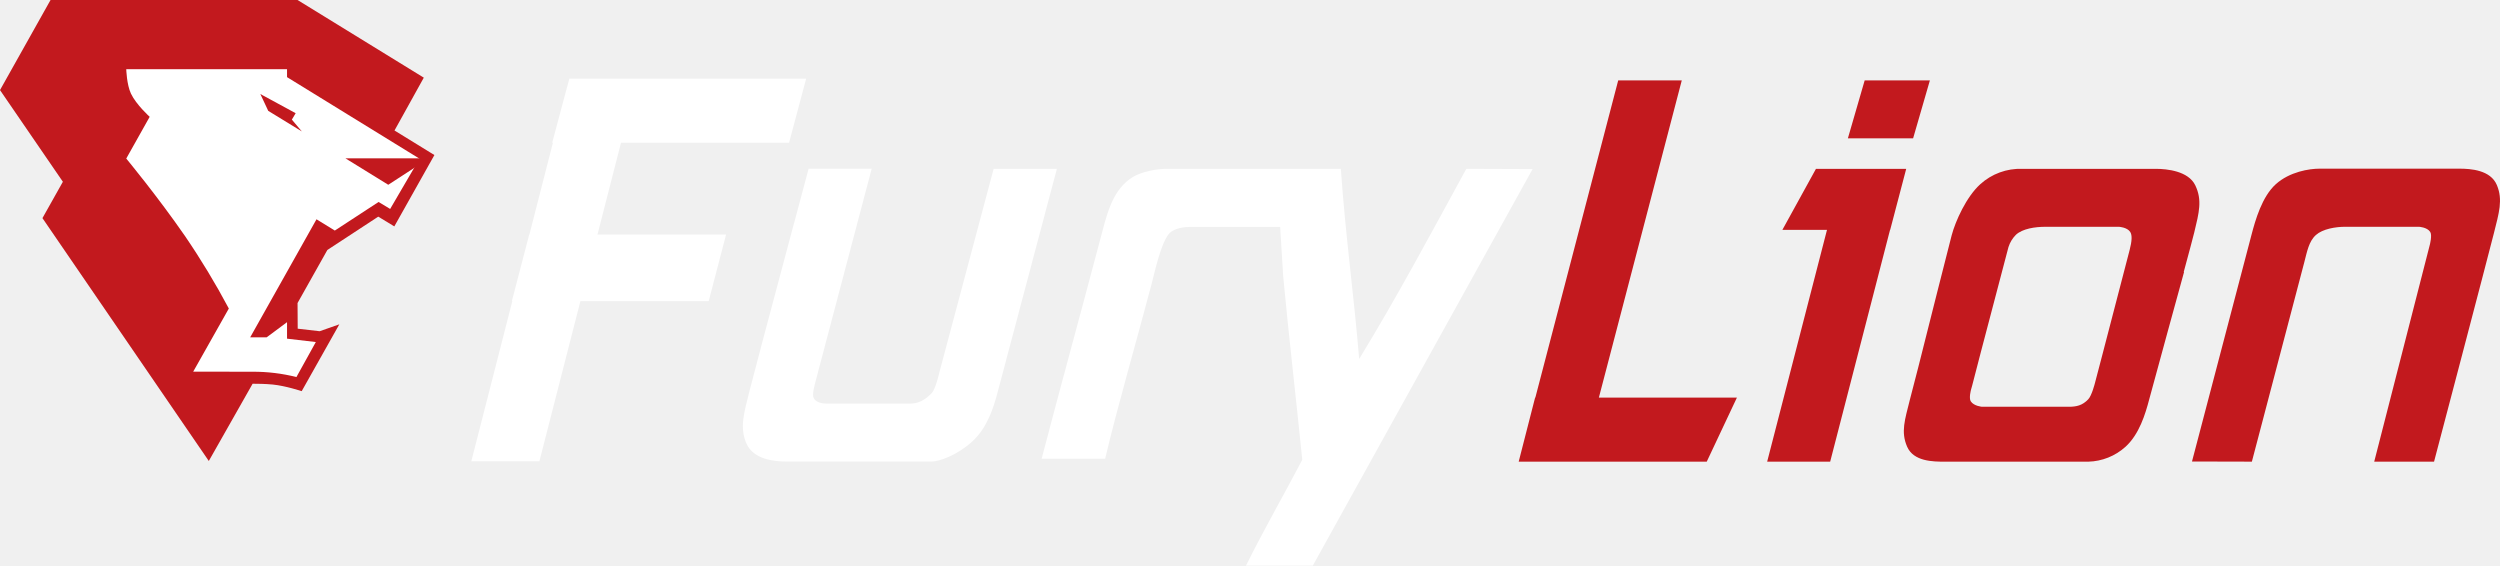
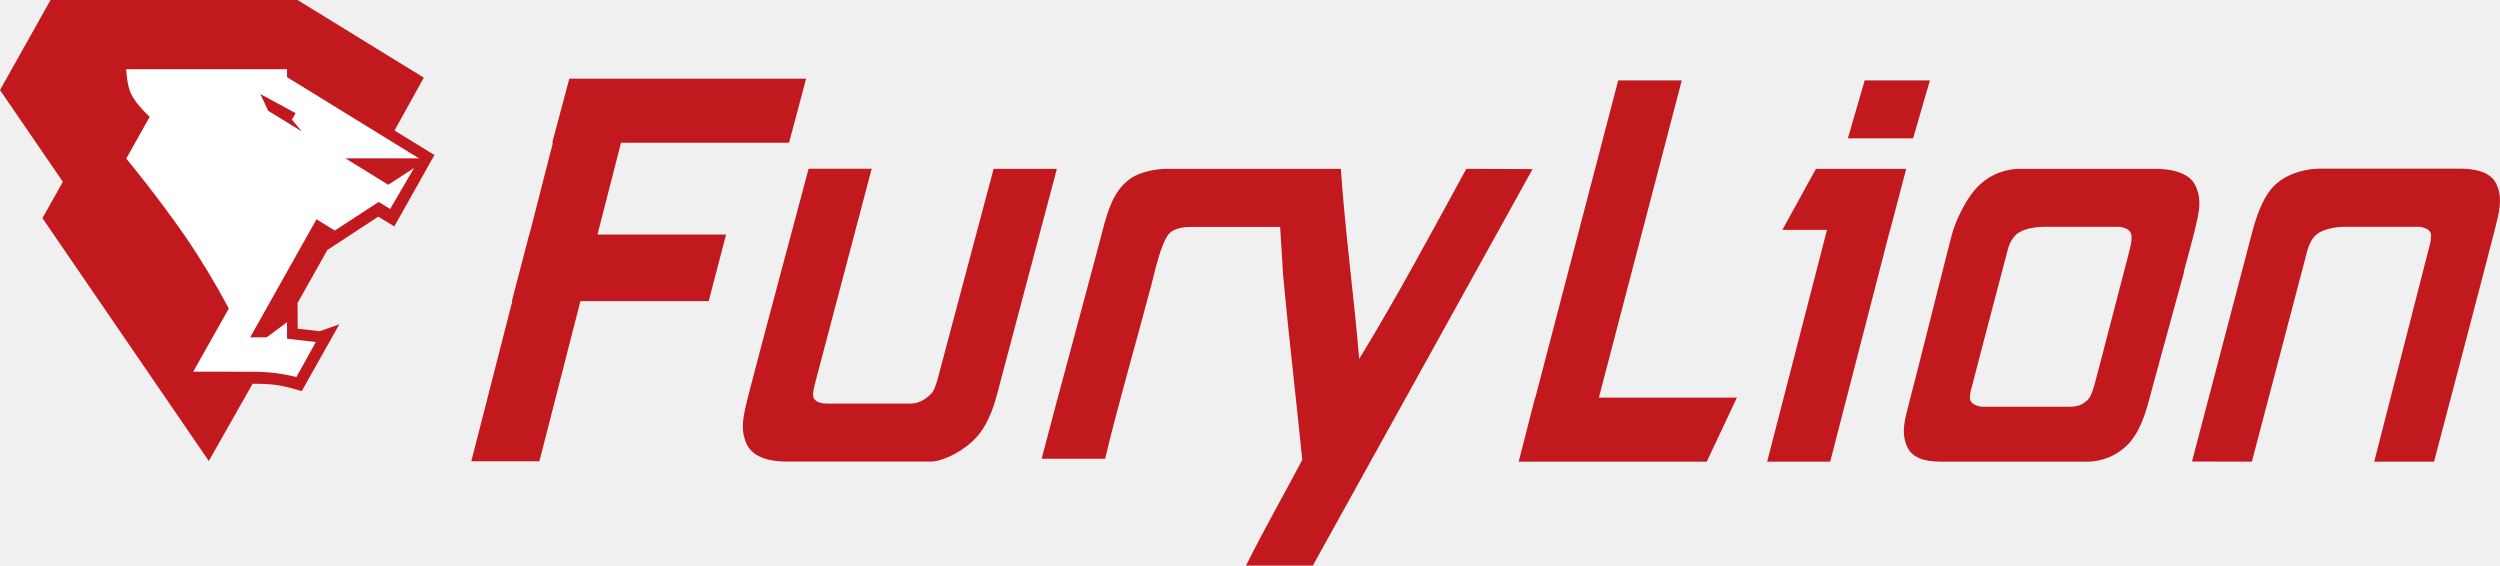
<svg xmlns="http://www.w3.org/2000/svg" width="221" height="50" viewBox="0 0 221 50" fill="none">
-   <path fill-rule="evenodd" clip-rule="evenodd" d="M69.751 12.62L71.261 6.957H56.346H50.328L48.815 12.62H48.877L46.799 20.731H46.783L45.249 26.62H45.289L41.664 40.776H47.683L51.308 26.62H62.649L64.186 20.731H52.818L54.896 12.62H69.751Z" fill="white" />
-   <path fill-rule="evenodd" clip-rule="evenodd" d="M87.837 14.925L83.023 32.992C83.023 32.992 82.712 34.388 82.363 34.752C81.783 35.359 81.186 35.677 80.472 35.677H73.098C72.375 35.677 72.068 35.437 71.93 35.19C71.763 34.894 72.029 34.003 72.068 33.817L77.058 14.914H71.482C71.482 14.914 66.714 32.711 66.252 34.58C65.79 36.449 65.358 37.775 65.982 39.202C66.606 40.628 68.454 40.801 69.559 40.801H82.347C83.036 40.801 84.606 40.242 85.929 39.045C87.253 37.848 87.82 36.079 88.174 34.731C88.528 33.383 93.428 14.925 93.428 14.925H87.837Z" fill="white" />
+   <path fill-rule="evenodd" clip-rule="evenodd" d="M69.751 12.62L71.261 6.957H56.346H50.328L48.815 12.62H48.877L46.799 20.731H46.783L45.249 26.62H45.289L41.664 40.776H47.683L51.308 26.62H62.649L64.186 20.731H52.818L54.896 12.62H69.751Z" fill="#C2191E" />
+   <path fill-rule="evenodd" clip-rule="evenodd" d="M87.837 14.925L83.023 32.992C83.023 32.992 82.712 34.388 82.363 34.752C81.783 35.359 81.186 35.677 80.472 35.677H73.098C72.375 35.677 72.068 35.437 71.93 35.19C71.763 34.894 72.029 34.003 72.068 33.817L77.058 14.914H71.482C71.482 14.914 66.714 32.711 66.252 34.58C65.79 36.449 65.358 37.775 65.982 39.202C66.606 40.628 68.454 40.801 69.559 40.801H82.347C83.036 40.801 84.606 40.242 85.929 39.045C87.253 37.848 87.82 36.079 88.174 34.731C88.528 33.383 93.428 14.925 93.428 14.925H87.837Z" fill="#C2191E" />
  <path fill-rule="evenodd" clip-rule="evenodd" d="M199.065 40.81L203.7 23.18C203.941 22.269 204.092 21.336 204.732 20.77C205.326 20.244 206.439 20.047 207.32 20.047H213.839C213.839 20.047 214.56 20.082 214.833 20.505C215.016 20.791 214.8 21.622 214.8 21.622L209.881 40.81H215.17C215.17 40.81 220.033 22.339 220.468 20.586C220.903 18.834 221.278 17.669 220.719 16.35C220.16 15.031 218.426 14.91 217.404 14.91H205.043C204.143 14.91 202.412 15.18 201.188 16.277C199.964 17.375 199.375 19.454 199.043 20.718C198.711 21.983 193.772 40.797 193.772 40.797L199.065 40.81Z" fill="#C2191E" />
  <path fill-rule="evenodd" clip-rule="evenodd" d="M194.061 16.379C193.454 15.125 191.584 14.925 190.563 14.925H178.774C177.401 14.876 176.063 15.367 175.049 16.292C173.825 17.401 172.861 19.542 172.526 20.806C172.269 21.782 170.413 29.133 169.576 32.461C169.23 33.779 168.949 34.866 168.827 35.357C168.398 37.096 168.017 38.164 168.587 39.482C169.157 40.801 170.889 40.812 171.912 40.812H184.609C185.825 40.779 186.99 40.313 187.891 39.498C189.115 38.39 189.655 36.578 189.988 35.313C190.32 34.049 193.065 24.066 193.065 24.066L193.046 24.026C193.494 22.359 193.856 21.038 193.975 20.534C194.394 18.795 194.693 17.686 194.061 16.379ZM182.869 35.958H175.208C175.208 35.958 174.49 35.901 174.217 35.478C174.033 35.192 174.238 34.45 174.238 34.45L174.344 34.07L175.07 31.266L177.548 21.842C177.679 21.429 177.908 21.053 178.215 20.747C178.809 20.208 179.919 20.049 180.8 20.049H187.316C187.316 20.049 188.04 20.084 188.313 20.507C188.496 20.793 188.461 21.329 188.261 22.095C188.121 22.634 186.678 28.173 185.817 31.482L185.193 33.86C185.193 33.86 184.922 34.96 184.601 35.297C184.074 35.855 183.542 35.958 182.869 35.958Z" fill="#C2191E" />
-   <path fill-rule="evenodd" clip-rule="evenodd" d="M129.622 14.925C126.526 20.588 123.468 26.31 120.151 31.732C119.684 26.07 118.943 20.857 118.53 14.925H103.132C102.478 14.925 100.895 15.084 99.877 15.823C98.256 17.004 97.816 19.059 97.248 21.216C95.541 27.671 93.555 34.893 92.081 40.555H97.694C98.775 35.971 100.493 30.085 101.8 25.107C102.089 24.007 102.586 21.653 103.294 20.717C103.564 20.348 104.267 20.062 105.185 20.062H113.165L113.435 24.438C113.946 29.872 114.575 35.224 115.121 40.647C113.465 43.799 111.755 46.765 110.145 50.001H116.053L135.481 14.947L129.622 14.925Z" fill="white" />
+   <path fill-rule="evenodd" clip-rule="evenodd" d="M129.622 14.925C126.526 20.588 123.468 26.31 120.151 31.732C119.684 26.07 118.943 20.857 118.53 14.925H103.132C102.478 14.925 100.895 15.084 99.877 15.823C98.256 17.004 97.816 19.059 97.248 21.216C95.541 27.671 93.555 34.893 92.081 40.555H97.694C98.775 35.971 100.493 30.085 101.8 25.107C102.089 24.007 102.586 21.653 103.294 20.717C103.564 20.348 104.267 20.062 105.185 20.062H113.165L113.435 24.438C113.946 29.872 114.575 35.224 115.121 40.647C113.465 43.799 111.755 46.765 110.145 50.001H116.053L135.481 14.947L129.622 14.925Z" fill="#C2191E" />
  <path fill-rule="evenodd" clip-rule="evenodd" d="M150.876 40.811L153.543 35.149H141.34L148.669 7.105H143.05L135.724 35.149H135.703L134.252 40.811H139.871H150.887H150.898H150.876Z" fill="#C2191E" />
  <path fill-rule="evenodd" clip-rule="evenodd" d="M160.531 14.925L157.563 20.318H161.161H161.507L156.217 40.811H161.788L167.08 20.318H167.093L168.509 14.925H162.938H160.531Z" fill="#C2191E" />
  <path fill-rule="evenodd" clip-rule="evenodd" d="M164.838 7.105L163.352 12.229H169.119L170.602 7.105H164.838Z" fill="#C2191E" />
  <path fill-rule="evenodd" clip-rule="evenodd" d="M38.401 13.706L34.857 20.014L33.438 19.151L28.939 22.098L26.303 26.788L26.317 29.056L28.26 29.28L29.997 28.67L26.67 34.579C26.67 34.579 25.266 34.111 24.12 33.994C23.515 33.934 22.714 33.918 22.331 33.922L18.458 40.751L3.752 19.282L5.558 16.068L0 7.963L4.468 0H26.303L37.464 6.865L34.874 11.536L38.401 13.706Z" fill="#C2191E" />
  <path fill-rule="evenodd" clip-rule="evenodd" d="M11.161 14.016L13.232 10.326C13.232 10.326 12.04 9.255 11.577 8.278C11.2 7.483 11.161 6.12 11.161 6.12H25.374V6.819L37.084 14.028L34.49 18.471L33.468 17.853L29.598 20.381L27.979 19.385L22.117 29.819H23.573L25.374 28.48V29.939L27.918 30.237L26.204 33.331C24.936 33.012 23.633 32.854 22.325 32.861C20.937 32.861 17.079 32.854 17.079 32.854L20.228 27.274C19.051 25.059 17.752 22.911 16.336 20.84C13.916 17.343 11.161 14.016 11.161 14.016Z" fill="white" />
  <path fill-rule="evenodd" clip-rule="evenodd" d="M26.137 10.007L23.014 8.312L23.712 9.8L26.683 11.619L25.8 10.574L26.137 10.007Z" fill="#C2191E" />
  <path fill-rule="evenodd" clip-rule="evenodd" d="M30.534 13.996H37.919L34.322 16.334L30.534 13.996Z" fill="#C2191E" />
</svg>
